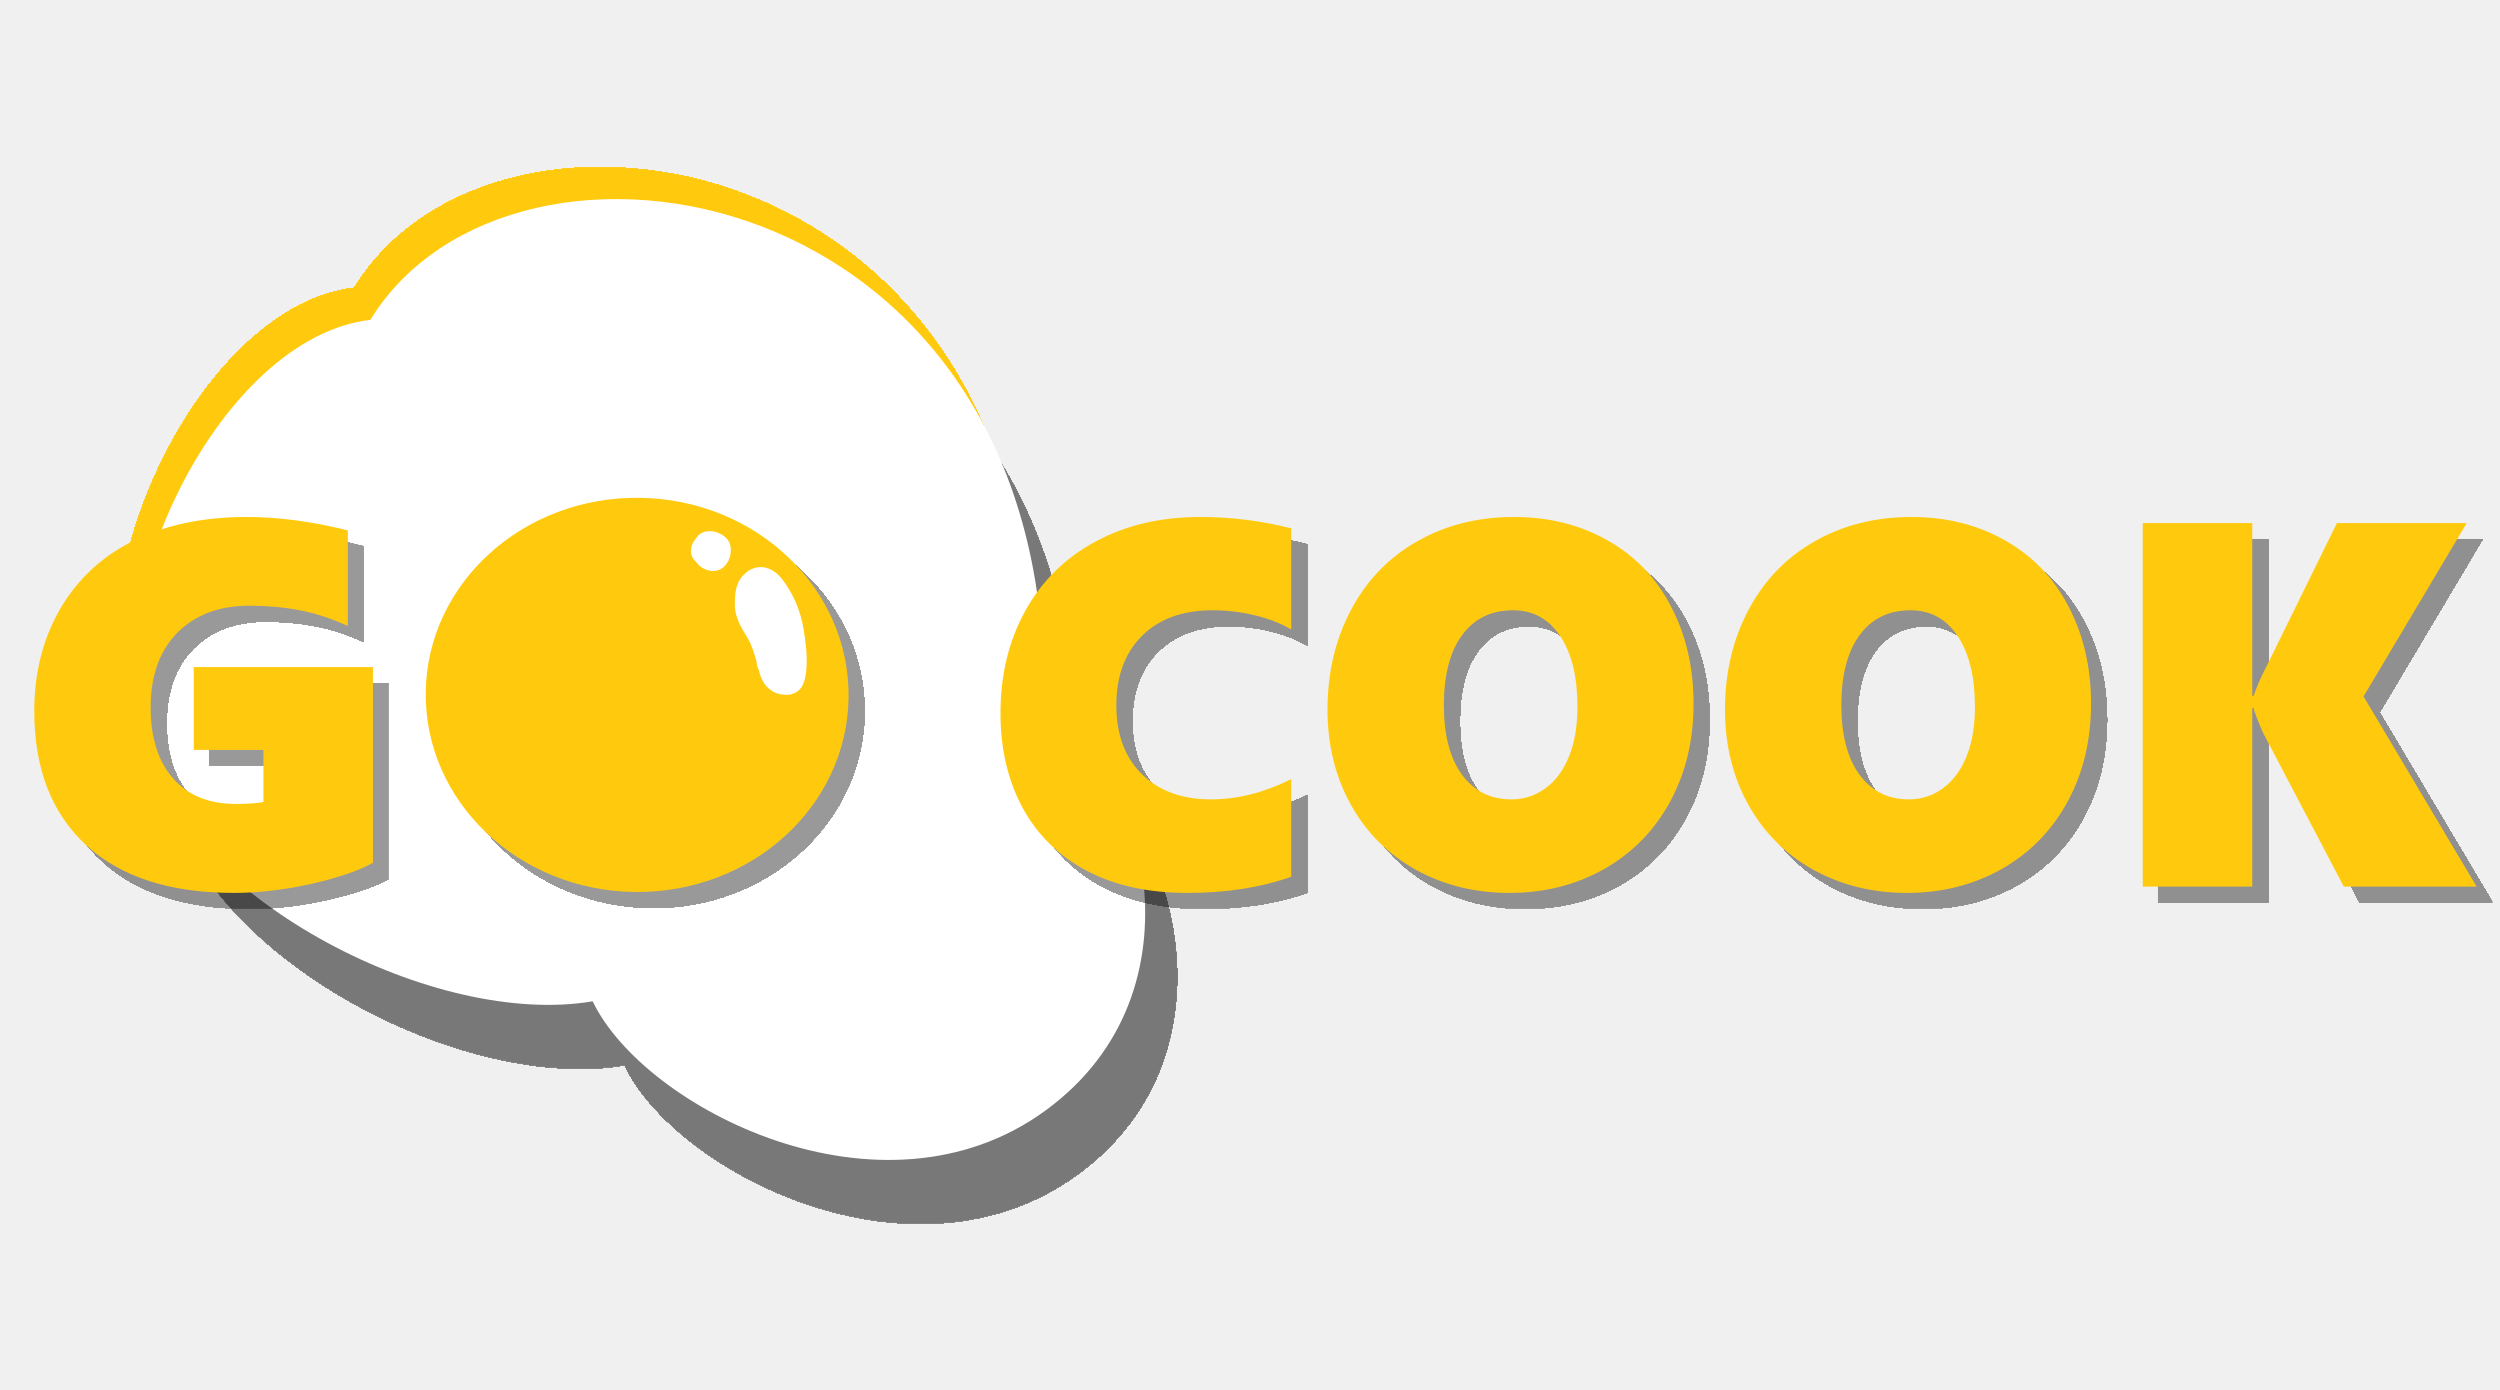
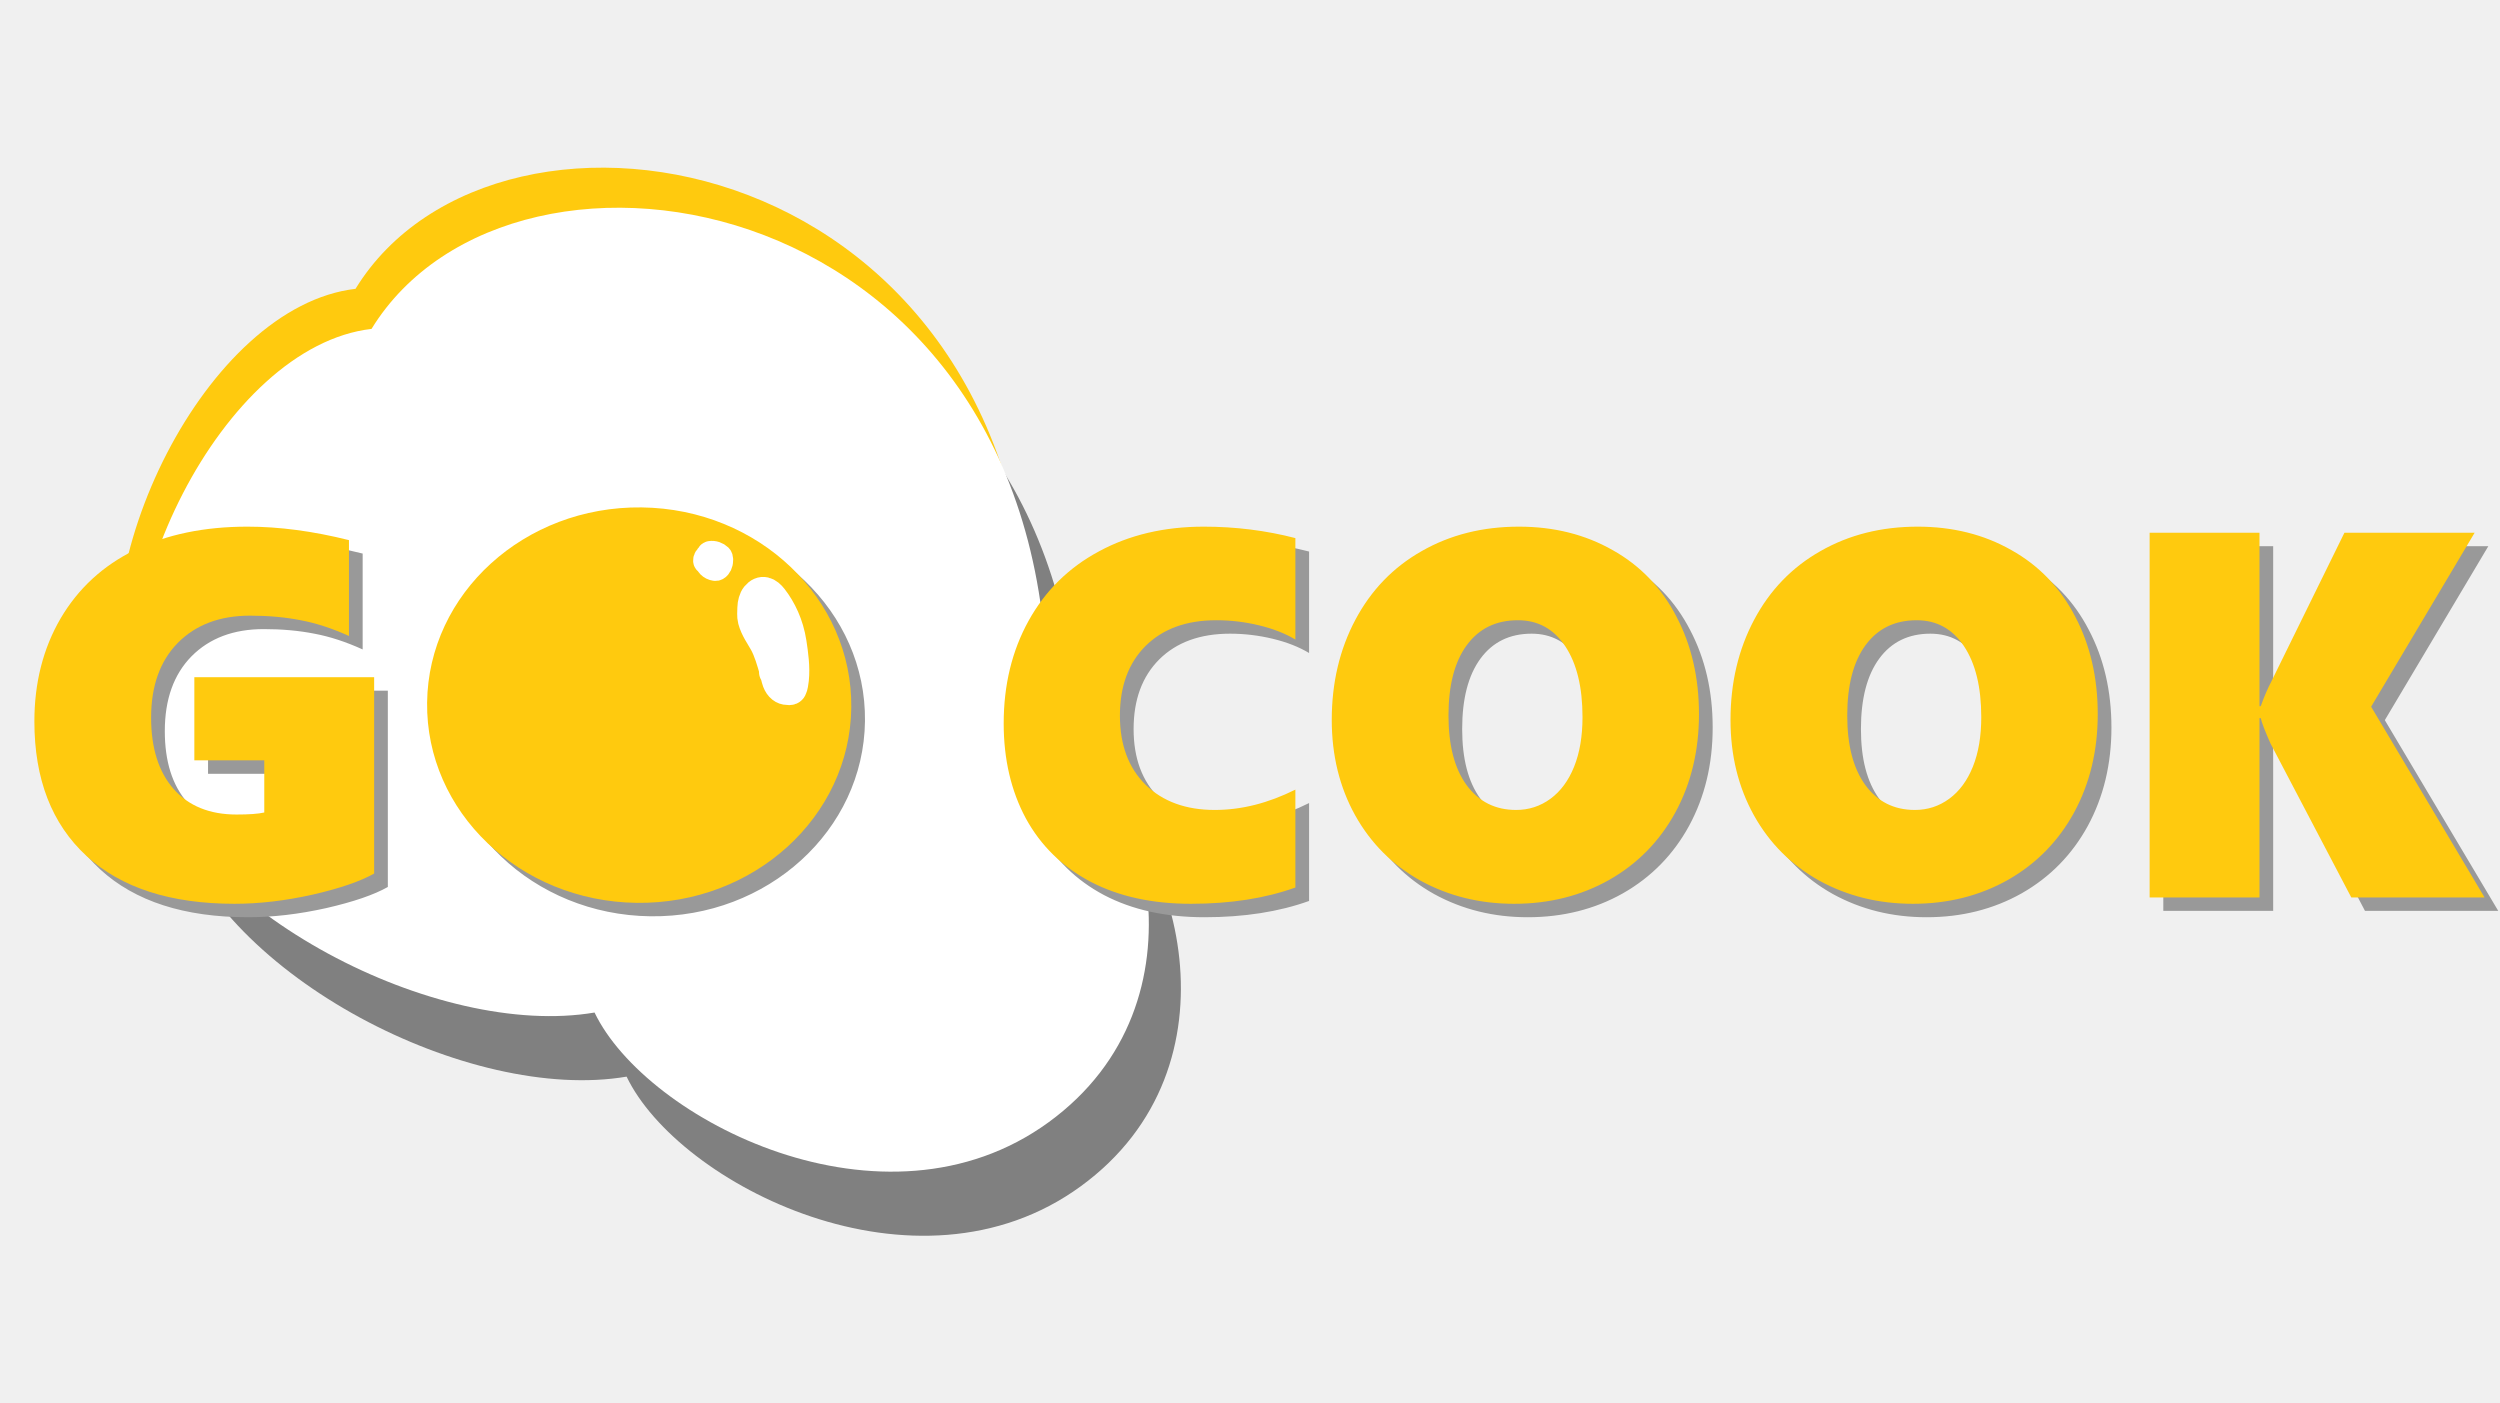
- <svg xmlns="http://www.w3.org/2000/svg" width="313" height="174" viewBox="0 0 313 174" fill="none">
-   <g filter="url(#filter0_dd)">
-     <path d="M130.874 139.052C151.399 124.094 143.232 95.594 130.704 87.101C131.195 22.189 64.146 11.05 46.367 40.046C27.759 42.205 11.729 74.704 17.8 93.818C23.871 112.933 54.646 128.698 74.2 125.364C80.62 138.751 110.349 154.01 130.874 139.052Z" fill="white" />
-   </g>
-   <g filter="url(#filter1_d)">
-     <ellipse cx="79.771" cy="87" rx="26.471" ry="24.677" transform="rotate(-179.298 79.7714 87)" fill="#FFCA0E" />
-     <path d="M88.382 68.324C88.138 68.494 87.989 68.71 88.001 68.975C88.006 69.094 88.067 69.161 88.162 69.244C88.292 69.359 88.361 69.507 88.482 69.626C88.69 69.832 88.911 69.945 89.233 69.995C89.621 70.055 89.9 69.542 89.947 69.303C89.995 69.058 90.073 68.619 89.85 68.403C89.563 68.126 89.083 67.94 88.63 68.018C88.459 68.047 88.165 68.417 88.459 68.417" stroke="white" stroke-width="3" stroke-linecap="round" stroke-linejoin="round" />
-     <path d="M96.769 82.692C96.412 81.446 96.04 80.156 95.487 79.153C95.009 78.288 94.372 77.453 94.069 76.331C93.959 75.927 94.011 75.299 94.021 74.866C94.034 74.341 94.191 73.765 94.437 73.468C95.095 72.674 95.751 72.972 96.353 73.754C97.392 75.103 98.312 76.952 98.66 79.235C98.88 80.679 99.104 82.275 98.948 83.786C98.917 84.087 98.835 84.668 98.708 84.898C98.617 85.062 98.373 84.979 98.262 84.979C97.818 84.979 97.376 84.682 97.115 83.999C96.972 83.626 96.93 83.136 96.724 82.856" stroke="white" stroke-width="4" stroke-linecap="round" stroke-linejoin="round" />
-   </g>
-   <g filter="url(#filter2_d)">
-     <path d="M161.664 109.762C157.898 111.116 153.55 111.793 148.62 111.793C143.774 111.793 139.595 110.873 136.083 109.032C132.571 107.17 129.883 104.536 128.021 101.129C126.181 97.702 125.26 93.755 125.26 89.291C125.26 84.488 126.297 80.214 128.371 76.469C130.444 72.724 133.375 69.835 137.162 67.804C140.95 65.752 145.308 64.726 150.238 64.726C154.174 64.726 157.982 65.202 161.664 66.154V78.817C160.395 78.056 158.882 77.463 157.125 77.04C155.369 76.617 153.592 76.405 151.793 76.405C148.069 76.405 145.128 77.474 142.97 79.611C140.833 81.748 139.765 84.647 139.765 88.307C139.765 91.947 140.833 94.824 142.97 96.94C145.128 99.035 148.006 100.082 151.603 100.082C154.925 100.082 158.279 99.236 161.664 97.543V109.762ZM212.033 88.117C212.033 92.687 211.049 96.781 209.081 100.399C207.113 103.996 204.363 106.8 200.829 108.81C197.296 110.799 193.339 111.793 188.959 111.793C184.685 111.793 180.792 110.831 177.279 108.905C173.788 106.959 171.069 104.24 169.123 100.749C167.176 97.236 166.203 93.269 166.203 88.847C166.203 84.213 167.187 80.045 169.154 76.342C171.122 72.639 173.883 69.783 177.438 67.772C180.993 65.741 185.034 64.726 189.562 64.726C193.921 64.726 197.814 65.699 201.242 67.645C204.691 69.571 207.346 72.332 209.208 75.929C211.091 79.505 212.033 83.567 212.033 88.117ZM197.497 88.498C197.497 84.752 196.777 81.801 195.338 79.643C193.9 77.484 191.932 76.405 189.435 76.405C186.706 76.405 184.579 77.442 183.056 79.516C181.532 81.589 180.771 84.52 180.771 88.307C180.771 92.01 181.522 94.898 183.024 96.972C184.547 99.045 186.61 100.082 189.213 100.082C190.8 100.082 192.228 99.617 193.498 98.686C194.767 97.755 195.751 96.421 196.449 94.686C197.147 92.951 197.497 90.888 197.497 88.498ZM261.798 88.117C261.798 92.687 260.814 96.781 258.847 100.399C256.879 103.996 254.128 106.8 250.595 108.81C247.061 110.799 243.104 111.793 238.725 111.793C234.451 111.793 230.557 110.831 227.045 108.905C223.554 106.959 220.835 104.24 218.888 100.749C216.942 97.236 215.968 93.269 215.968 88.847C215.968 84.213 216.952 80.045 218.92 76.342C220.888 72.639 223.649 69.783 227.204 67.772C230.758 65.741 234.8 64.726 239.328 64.726C243.686 64.726 247.58 65.699 251.007 67.645C254.456 69.571 257.112 72.332 258.974 75.929C260.857 79.505 261.798 83.567 261.798 88.117ZM247.262 88.498C247.262 84.752 246.543 81.801 245.104 79.643C243.665 77.484 241.697 76.405 239.201 76.405C236.471 76.405 234.345 77.442 232.821 79.516C231.298 81.589 230.536 84.52 230.536 88.307C230.536 92.01 231.287 94.898 232.79 96.972C234.313 99.045 236.376 100.082 238.979 100.082C240.565 100.082 241.994 99.617 243.263 98.686C244.533 97.755 245.517 96.421 246.215 94.686C246.913 92.951 247.262 90.888 247.262 88.498ZM293.441 111L283.349 91.767C282.672 90.243 282.27 89.196 282.143 88.624H281.984V111H268.273V65.487H281.984V87.133H282.143C282.545 85.99 283 84.932 283.507 83.959L292.584 65.487H308.834L295.917 87.196L310.072 111H293.441Z" fill="#FFCA0E" />
-   </g>
-   <g filter="url(#filter3_d)">
-     <path d="M46.693 108.017C44.98 108.99 42.419 109.868 39.013 110.651C35.606 111.413 32.358 111.793 29.269 111.793C21.292 111.793 15.135 109.805 10.797 105.827C6.46 101.828 4.291 96.231 4.291 89.037C4.291 84.213 5.381 79.928 7.56 76.183C9.761 72.438 12.85 69.592 16.828 67.645C20.805 65.699 25.492 64.726 30.888 64.726C34.844 64.726 39.066 65.286 43.551 66.408V78.373C41.456 77.421 39.447 76.765 37.521 76.405C35.596 76.024 33.49 75.834 31.205 75.834C27.439 75.834 24.434 76.966 22.191 79.23C19.97 81.494 18.859 84.604 18.859 88.561C18.859 92.349 19.79 95.311 21.652 97.448C23.535 99.585 26.159 100.653 29.523 100.653C31.089 100.653 32.242 100.569 32.982 100.399V93.893H24.254V83.515H46.693V108.017Z" fill="#FFCA0E" />
-   </g>
-   <defs>
-     <filter id="filter0_dd" x="-9.53674e-07" y="0" width="177" height="173.167" filterUnits="userSpaceOnUse" color-interpolation-filters="sRGB">
-       <feFlood flood-opacity="0" result="BackgroundImageFix" />
-       <feColorMatrix in="SourceAlpha" type="matrix" values="0 0 0 0 0 0 0 0 0 0 0 0 0 0 0 0 0 0 127 0" />
-       <feOffset dx="4" dy="8" />
-       <feColorMatrix type="matrix" values="0 0 0 0 0 0 0 0 0 0 0 0 0 0 0 0 0 0 0.5 0" />
-       <feBlend mode="hard-light" in2="BackgroundImageFix" result="effect1_dropShadow" />
-       <feColorMatrix in="SourceAlpha" type="matrix" values="0 0 0 0 0 0 0 0 0 0 0 0 0 0 0 0 0 0 127 0" />
-       <feOffset dx="-2" dy="-4" />
-       <feColorMatrix type="matrix" values="0 0 0 0 1 0 0 0 0 0.792 0 0 0 0 0.055 0 0 0 1 0" />
-       <feBlend mode="normal" in2="effect1_dropShadow" result="effect2_dropShadow" />
-       <feBlend mode="normal" in="SourceGraphic" in2="effect2_dropShadow" result="shape" />
-     </filter>
-     <filter id="filter1_d" x="53" y="62" width="55.543" height="52" filterUnits="userSpaceOnUse" color-interpolation-filters="sRGB">
-       <feFlood flood-opacity="0" result="BackgroundImageFix" />
-       <feColorMatrix in="SourceAlpha" type="matrix" values="0 0 0 0 0 0 0 0 0 0 0 0 0 0 0 0 0 0 127 0" />
-       <feOffset dx="2" dy="2" />
-       <feColorMatrix type="matrix" values="0 0 0 0 0 0 0 0 0 0 0 0 0 0 0 0 0 0 0.4 0" />
-       <feBlend mode="normal" in2="BackgroundImageFix" result="effect1_dropShadow" />
-       <feBlend mode="normal" in="SourceGraphic" in2="effect1_dropShadow" result="shape" />
-     </filter>
-     <filter id="filter2_d" x="125.26" y="64.726" width="186.812" height="49.068" filterUnits="userSpaceOnUse" color-interpolation-filters="sRGB">
-       <feFlood flood-opacity="0" result="BackgroundImageFix" />
-       <feColorMatrix in="SourceAlpha" type="matrix" values="0 0 0 0 0 0 0 0 0 0 0 0 0 0 0 0 0 0 127 0" />
-       <feOffset dx="2" dy="2" />
-       <feColorMatrix type="matrix" values="0 0 0 0 0 0 0 0 0 0 0 0 0 0 0 0 0 0 0.4 0" />
-       <feBlend mode="normal" in2="BackgroundImageFix" result="effect1_dropShadow" />
-       <feBlend mode="normal" in="SourceGraphic" in2="effect1_dropShadow" result="shape" />
-     </filter>
-     <filter id="filter3_d" x="4.291" y="64.726" width="44.402" height="49.068" filterUnits="userSpaceOnUse" color-interpolation-filters="sRGB">
-       <feFlood flood-opacity="0" result="BackgroundImageFix" />
-       <feColorMatrix in="SourceAlpha" type="matrix" values="0 0 0 0 0 0 0 0 0 0 0 0 0 0 0 0 0 0 127 0" />
-       <feOffset dx="2" dy="2" />
-       <feColorMatrix type="matrix" values="0 0 0 0 0 0 0 0 0 0 0 0 0 0 0 0 0 0 0.4 0" />
-       <feBlend mode="normal" in2="BackgroundImageFix" result="effect1_dropShadow" />
-       <feBlend mode="normal" in="SourceGraphic" in2="effect1_dropShadow" result="shape" />
-     </filter>
-   </defs>
+ <svg xmlns="http://www.w3.org/2000/svg" width="312" height="175" viewBox="0 0 312 175" fill="none">
+   <path d="M128.874 135.052C149.399 120.094 141.232 91.594 128.704 83.101C129.195 18.189 62.146 7.05 44.367 36.046C25.759 38.205 9.729 70.704 15.8 89.818C21.871 108.933 52.646 124.698 72.2 121.364C78.62 134.751 108.349 150.01 128.874 135.052Z" fill="#FFCA0E" />
+   <path d="M134.874 148.052C155.399 133.094 147.232 104.594 134.704 96.101C135.195 31.189 68.146 20.05 50.367 49.046C31.759 51.205 15.729 83.704 21.8 102.818C27.871 121.933 58.646 137.698 78.2 134.364C84.62 147.751 114.349 163.01 134.874 148.052Z" fill="#808080" />
+   <path d="M130.874 140.052C151.399 125.094 143.232 96.594 130.704 88.101C131.195 23.189 64.146 12.05 46.367 41.046C27.759 43.205 11.729 75.704 17.8 94.818C23.871 113.933 54.646 129.698 74.2 126.364C80.62 139.751 110.349 155.01 130.874 140.052Z" fill="white" />
+   <path fill-rule="evenodd" clip-rule="evenodd" d="M55.011 89.353C55.178 75.725 67.164 64.823 81.783 65.002C96.401 65.181 108.116 76.374 107.949 90.002C107.782 103.63 95.796 114.533 81.178 114.353C66.559 114.174 54.844 102.981 55.011 89.353ZM163.373 112.44C159.607 113.794 155.259 114.471 150.329 114.471C145.483 114.471 141.304 113.551 137.792 111.71C134.28 109.848 131.592 107.214 129.73 103.807C127.89 100.379 126.969 96.433 126.969 91.969C126.969 87.166 128.006 82.892 130.08 79.147C132.153 75.401 135.084 72.513 138.871 70.482C142.659 68.43 147.017 67.403 151.947 67.403C155.883 67.403 159.691 67.879 163.373 68.832V81.495C162.104 80.733 160.591 80.141 158.834 79.718C157.078 79.295 155.301 79.083 153.502 79.083C149.778 79.083 146.837 80.152 144.679 82.289C142.542 84.426 141.474 87.324 141.474 90.985C141.474 94.624 142.542 97.502 144.679 99.618C146.837 101.712 149.715 102.76 153.312 102.76C156.634 102.76 159.988 101.913 163.373 100.221V112.44ZM213.742 90.794C213.742 95.365 212.758 99.459 210.79 103.077C208.822 106.674 206.072 109.478 202.538 111.488C199.005 113.477 195.048 114.471 190.668 114.471C186.394 114.471 182.501 113.509 178.988 111.583C175.497 109.636 172.778 106.918 170.832 103.426C168.885 99.914 167.912 95.947 167.912 91.525C167.912 86.891 168.896 82.722 170.863 79.02C172.831 75.317 175.592 72.46 179.147 70.45C182.702 68.419 186.743 67.403 191.271 67.403C195.63 67.403 199.523 68.377 202.951 70.323C206.4 72.249 209.055 75.01 210.917 78.607C212.8 82.183 213.742 86.245 213.742 90.794ZM199.206 91.175C199.206 87.43 198.486 84.479 197.047 82.32C195.609 80.162 193.641 79.083 191.144 79.083C188.415 79.083 186.288 80.12 184.765 82.193C183.241 84.267 182.479 87.198 182.479 90.985C182.479 94.688 183.231 97.576 184.733 99.65C186.256 101.723 188.319 102.76 190.922 102.76C192.509 102.76 193.937 102.294 195.207 101.363C196.476 100.432 197.46 99.099 198.158 97.364C198.856 95.629 199.206 93.566 199.206 91.175ZM263.507 90.794C263.507 95.365 262.523 99.459 260.556 103.077C258.588 106.674 255.837 109.478 252.304 111.488C248.77 113.477 244.813 114.471 240.434 114.471C236.16 114.471 232.266 113.509 228.754 111.583C225.263 109.636 222.544 106.918 220.597 103.426C218.651 99.914 217.677 95.947 217.677 91.525C217.677 86.891 218.661 82.722 220.629 79.02C222.597 75.317 225.358 72.46 228.913 70.45C232.467 68.419 236.509 67.403 241.037 67.403C245.395 67.403 249.289 68.377 252.716 70.323C256.165 72.249 258.821 75.01 260.683 78.607C262.566 82.183 263.507 86.245 263.507 90.794ZM248.971 91.175C248.971 87.43 248.252 84.479 246.813 82.32C245.374 80.162 243.406 79.083 240.91 79.083C238.18 79.083 236.054 80.12 234.53 82.193C233.007 84.267 232.245 87.198 232.245 90.985C232.245 94.688 232.996 97.576 234.499 99.65C236.022 101.723 238.085 102.76 240.688 102.76C242.274 102.76 243.703 102.294 244.972 101.363C246.242 100.432 247.226 99.099 247.924 97.364C248.622 95.629 248.971 93.566 248.971 91.175ZM295.15 113.678L285.058 94.444C284.381 92.921 283.979 91.874 283.852 91.302H283.693V113.678H269.982V68.165H283.693V89.811H283.852C284.254 88.668 284.708 87.61 285.216 86.637L294.293 68.165H310.543L297.626 89.874L311.781 113.678H295.15ZM40.722 113.329C44.128 112.546 46.688 111.668 48.402 110.694V86.192H25.963V96.571H34.691V103.077C33.951 103.246 32.798 103.331 31.232 103.331C27.868 103.331 25.244 102.263 23.361 100.126C21.499 97.989 20.568 95.026 20.568 91.239C20.568 87.282 21.679 84.172 23.9 81.908C26.143 79.644 29.148 78.512 32.914 78.512C35.199 78.512 37.304 78.702 39.23 79.083C41.155 79.443 43.166 80.099 45.26 81.051V69.085C40.775 67.964 36.553 67.403 32.597 67.403C27.201 67.403 22.515 68.377 18.537 70.323C14.559 72.27 11.47 75.116 9.269 78.861C7.09 82.606 6 86.891 6 91.715C6 98.909 8.169 104.505 12.506 108.504C16.844 112.482 23.001 114.471 30.978 114.471C34.067 114.471 37.315 114.09 40.722 113.329Z" fill="#999999" />
+   <ellipse cx="79.771" cy="88" rx="26.471" ry="24.677" transform="rotate(-179.298 79.7714 88)" fill="#FFCA0E" />
+   <path d="M88.382 69.324C88.138 69.494 87.989 69.71 88.001 69.975C88.006 70.094 88.067 70.161 88.162 70.244C88.292 70.359 88.361 70.507 88.482 70.626C88.69 70.832 88.911 70.945 89.233 70.995C89.621 71.055 89.9 70.542 89.947 70.303C89.995 70.058 90.073 69.619 89.85 69.403C89.563 69.126 89.083 68.94 88.63 69.018C88.459 69.047 88.165 69.417 88.459 69.417" stroke="white" stroke-width="3" stroke-linecap="round" stroke-linejoin="round" />
+   <path d="M96.769 83.692C96.412 82.446 96.04 81.156 95.487 80.153C95.009 79.288 94.372 78.453 94.069 77.331C93.959 76.927 94.011 76.299 94.021 75.866C94.034 75.341 94.191 74.765 94.437 74.468C95.095 73.674 95.751 73.972 96.353 74.754C97.392 76.103 98.312 77.952 98.66 80.235C98.88 81.679 99.104 83.275 98.948 84.786C98.917 85.087 98.835 85.668 98.708 85.898C98.617 86.062 98.373 85.979 98.262 85.979C97.818 85.979 97.376 85.682 97.115 84.999C96.972 84.626 96.93 84.136 96.724 83.856" stroke="white" stroke-width="4" stroke-linecap="round" stroke-linejoin="round" />
+   <path d="M161.664 110.762C157.898 112.116 153.55 112.793 148.62 112.793C143.774 112.793 139.595 111.873 136.083 110.032C132.571 108.17 129.883 105.536 128.021 102.129C126.181 98.702 125.26 94.755 125.26 90.291C125.26 85.488 126.297 81.214 128.371 77.469C130.444 73.724 133.375 70.835 137.162 68.804C140.95 66.752 145.308 65.726 150.238 65.726C154.174 65.726 157.982 66.202 161.664 67.154V79.817C160.395 79.056 158.882 78.463 157.125 78.04C155.369 77.617 153.592 77.405 151.793 77.405C148.069 77.405 145.128 78.474 142.97 80.611C140.833 82.748 139.765 85.647 139.765 89.307C139.765 92.947 140.833 95.824 142.97 97.94C145.128 100.035 148.006 101.082 151.603 101.082C154.925 101.082 158.279 100.236 161.664 98.543V110.762ZM212.033 89.117C212.033 93.687 211.049 97.781 209.081 101.399C207.113 104.996 204.363 107.8 200.829 109.81C197.296 111.799 193.339 112.793 188.959 112.793C184.685 112.793 180.792 111.831 177.279 109.905C173.788 107.959 171.069 105.24 169.123 101.749C167.176 98.236 166.203 94.269 166.203 89.847C166.203 85.213 167.187 81.045 169.154 77.342C171.122 73.639 173.883 70.783 177.438 68.772C180.993 66.741 185.034 65.726 189.562 65.726C193.921 65.726 197.814 66.699 201.242 68.645C204.691 70.571 207.346 73.332 209.208 76.929C211.091 80.505 212.033 84.567 212.033 89.117ZM197.497 89.498C197.497 85.752 196.777 82.801 195.338 80.643C193.9 78.484 191.932 77.405 189.435 77.405C186.706 77.405 184.579 78.442 183.056 80.516C181.532 82.589 180.771 85.52 180.771 89.307C180.771 93.01 181.522 95.898 183.024 97.972C184.547 100.045 186.61 101.082 189.213 101.082C190.8 101.082 192.228 100.617 193.498 99.686C194.767 98.755 195.751 97.421 196.449 95.686C197.147 93.951 197.497 91.888 197.497 89.498ZM261.798 89.117C261.798 93.687 260.814 97.781 258.847 101.399C256.879 104.996 254.128 107.8 250.595 109.81C247.061 111.799 243.104 112.793 238.725 112.793C234.451 112.793 230.557 111.831 227.045 109.905C223.554 107.959 220.835 105.24 218.888 101.749C216.942 98.236 215.968 94.269 215.968 89.847C215.968 85.213 216.952 81.045 218.92 77.342C220.888 73.639 223.649 70.783 227.204 68.772C230.758 66.741 234.8 65.726 239.328 65.726C243.686 65.726 247.58 66.699 251.007 68.645C254.456 70.571 257.112 73.332 258.974 76.929C260.857 80.505 261.798 84.567 261.798 89.117ZM247.262 89.498C247.262 85.752 246.543 82.801 245.104 80.643C243.665 78.484 241.697 77.405 239.201 77.405C236.471 77.405 234.345 78.442 232.821 80.516C231.298 82.589 230.536 85.52 230.536 89.307C230.536 93.01 231.287 95.898 232.79 97.972C234.313 100.045 236.376 101.082 238.979 101.082C240.565 101.082 241.994 100.617 243.263 99.686C244.533 98.755 245.517 97.421 246.215 95.686C246.913 93.951 247.262 91.888 247.262 89.498ZM293.441 112L283.349 92.767C282.672 91.243 282.27 90.196 282.143 89.624H281.984V112H268.273V66.487H281.984V88.133H282.143C282.545 86.99 283 85.932 283.507 84.959L292.584 66.487H308.834L295.917 88.196L310.072 112H293.441Z" fill="#FFCA0E" />
+   <path d="M46.693 109.017C44.98 109.99 42.419 110.868 39.013 111.651C35.606 112.413 32.358 112.793 29.269 112.793C21.292 112.793 15.135 110.805 10.797 106.827C6.46 102.828 4.291 97.231 4.291 90.037C4.291 85.213 5.381 80.928 7.56 77.183C9.761 73.438 12.85 70.592 16.828 68.645C20.805 66.699 25.492 65.726 30.888 65.726C34.844 65.726 39.066 66.286 43.551 67.408V79.373C41.456 78.421 39.447 77.765 37.521 77.405C35.596 77.024 33.49 76.834 31.205 76.834C27.439 76.834 24.434 77.966 22.191 80.23C19.97 82.494 18.859 85.604 18.859 89.561C18.859 93.349 19.79 96.311 21.652 98.448C23.535 100.585 26.159 101.653 29.523 101.653C31.089 101.653 32.242 101.569 32.982 101.399V94.893H24.254V84.515H46.693V109.017Z" fill="#FFCA0E" />
</svg>
